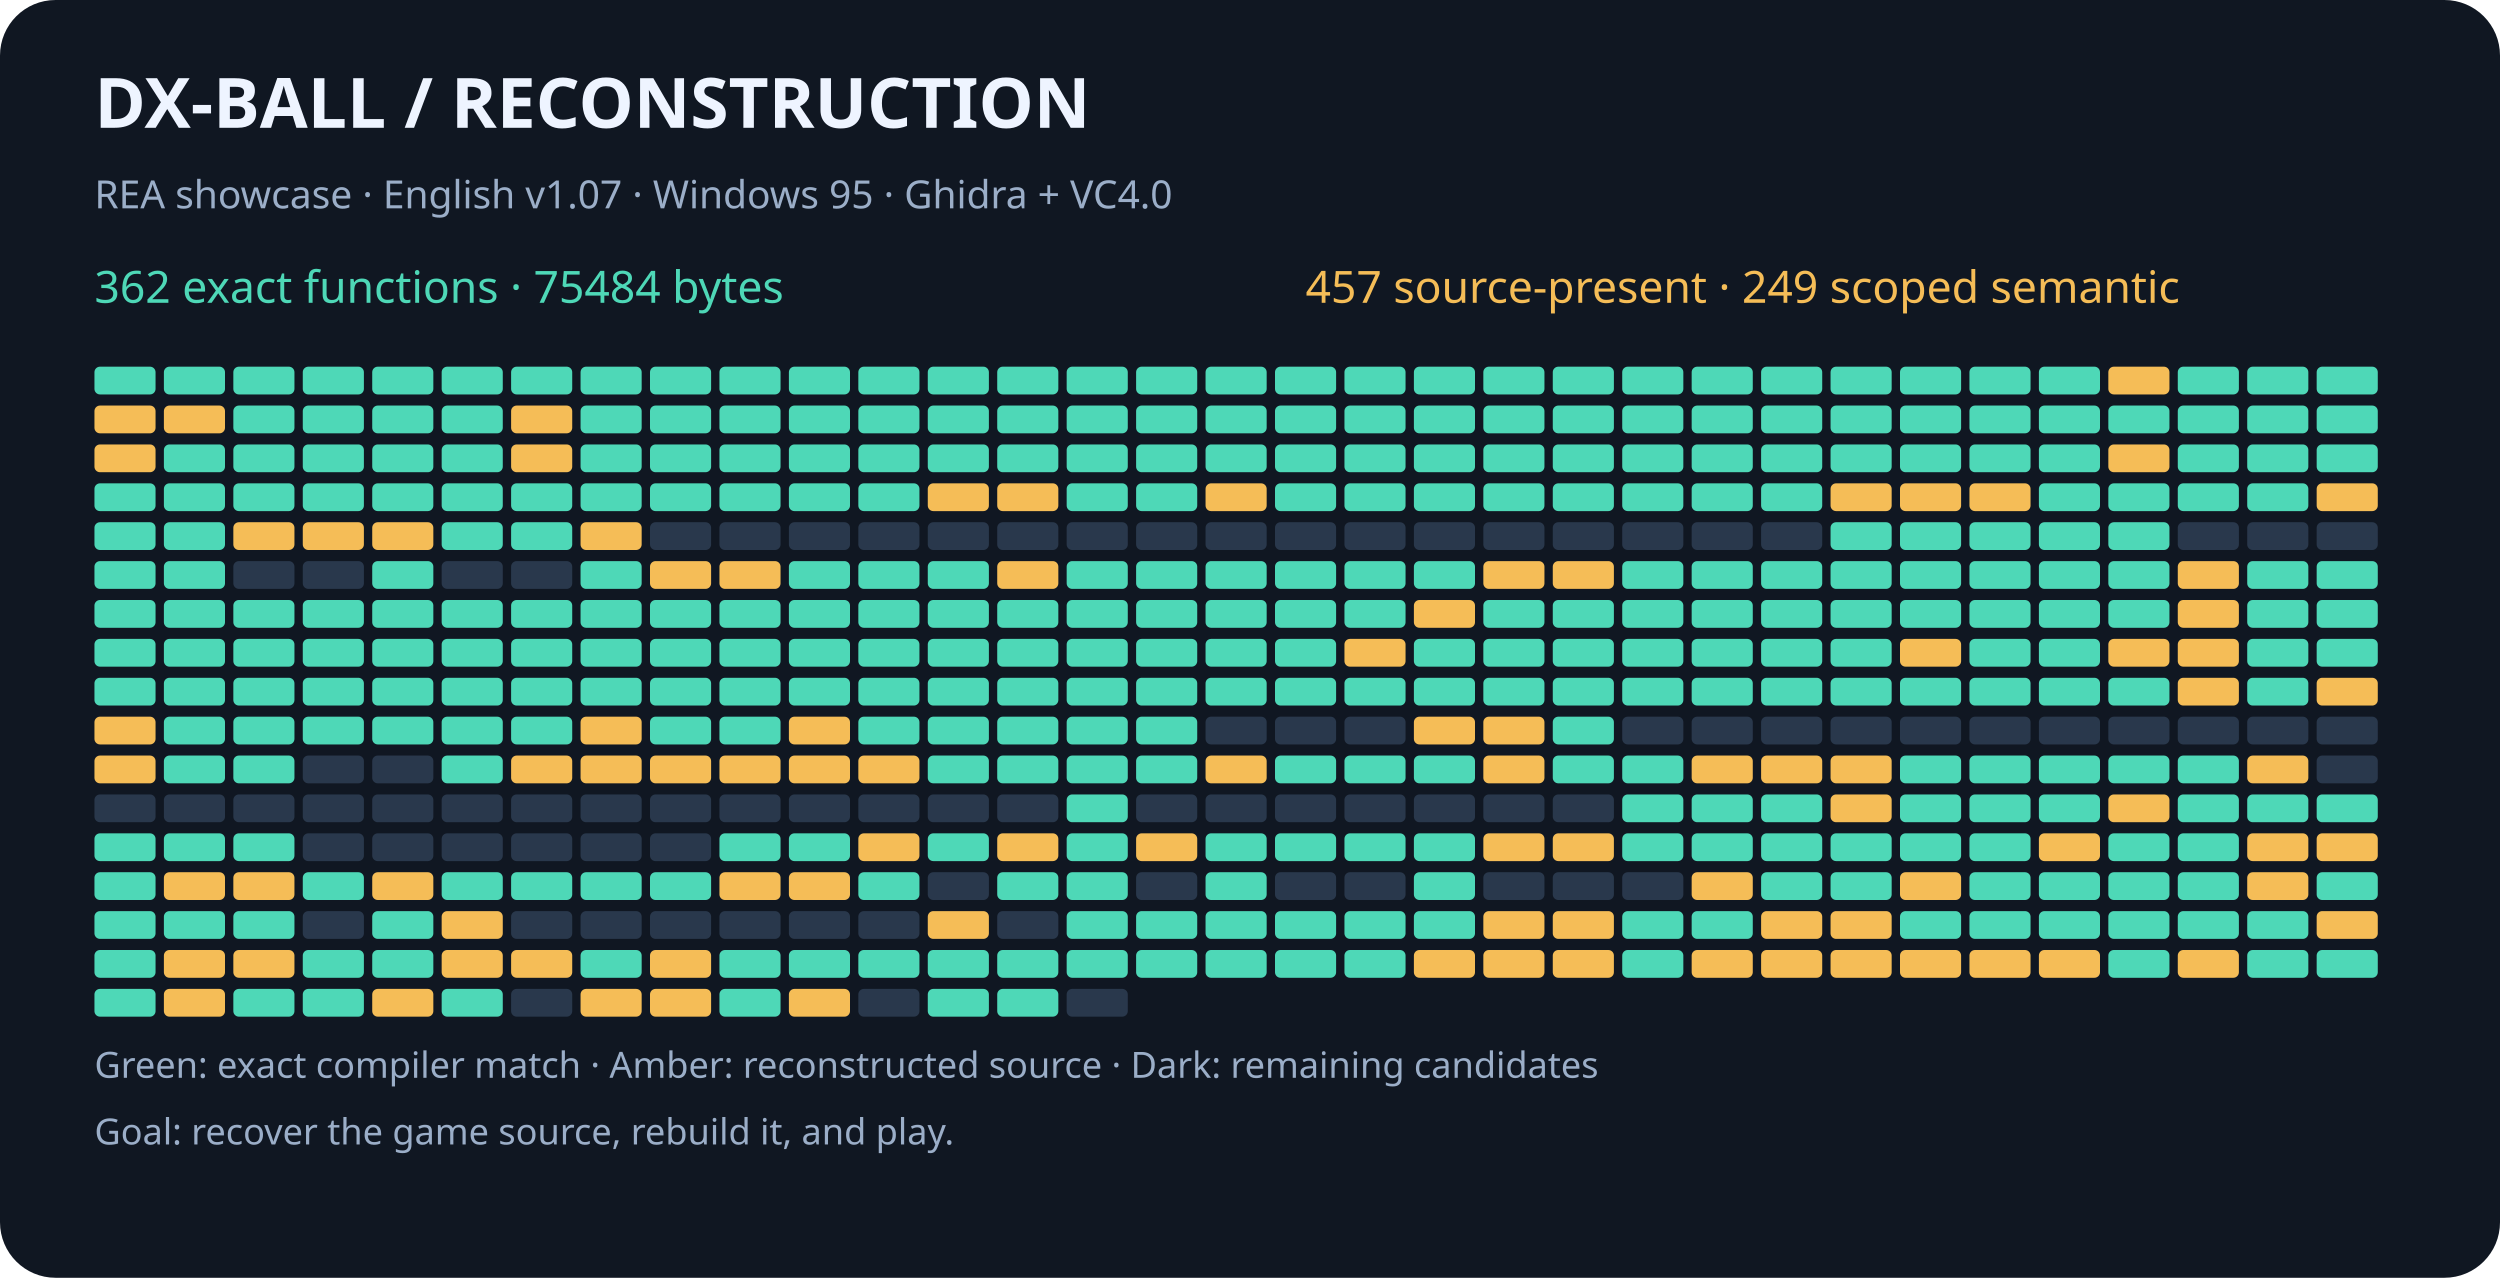
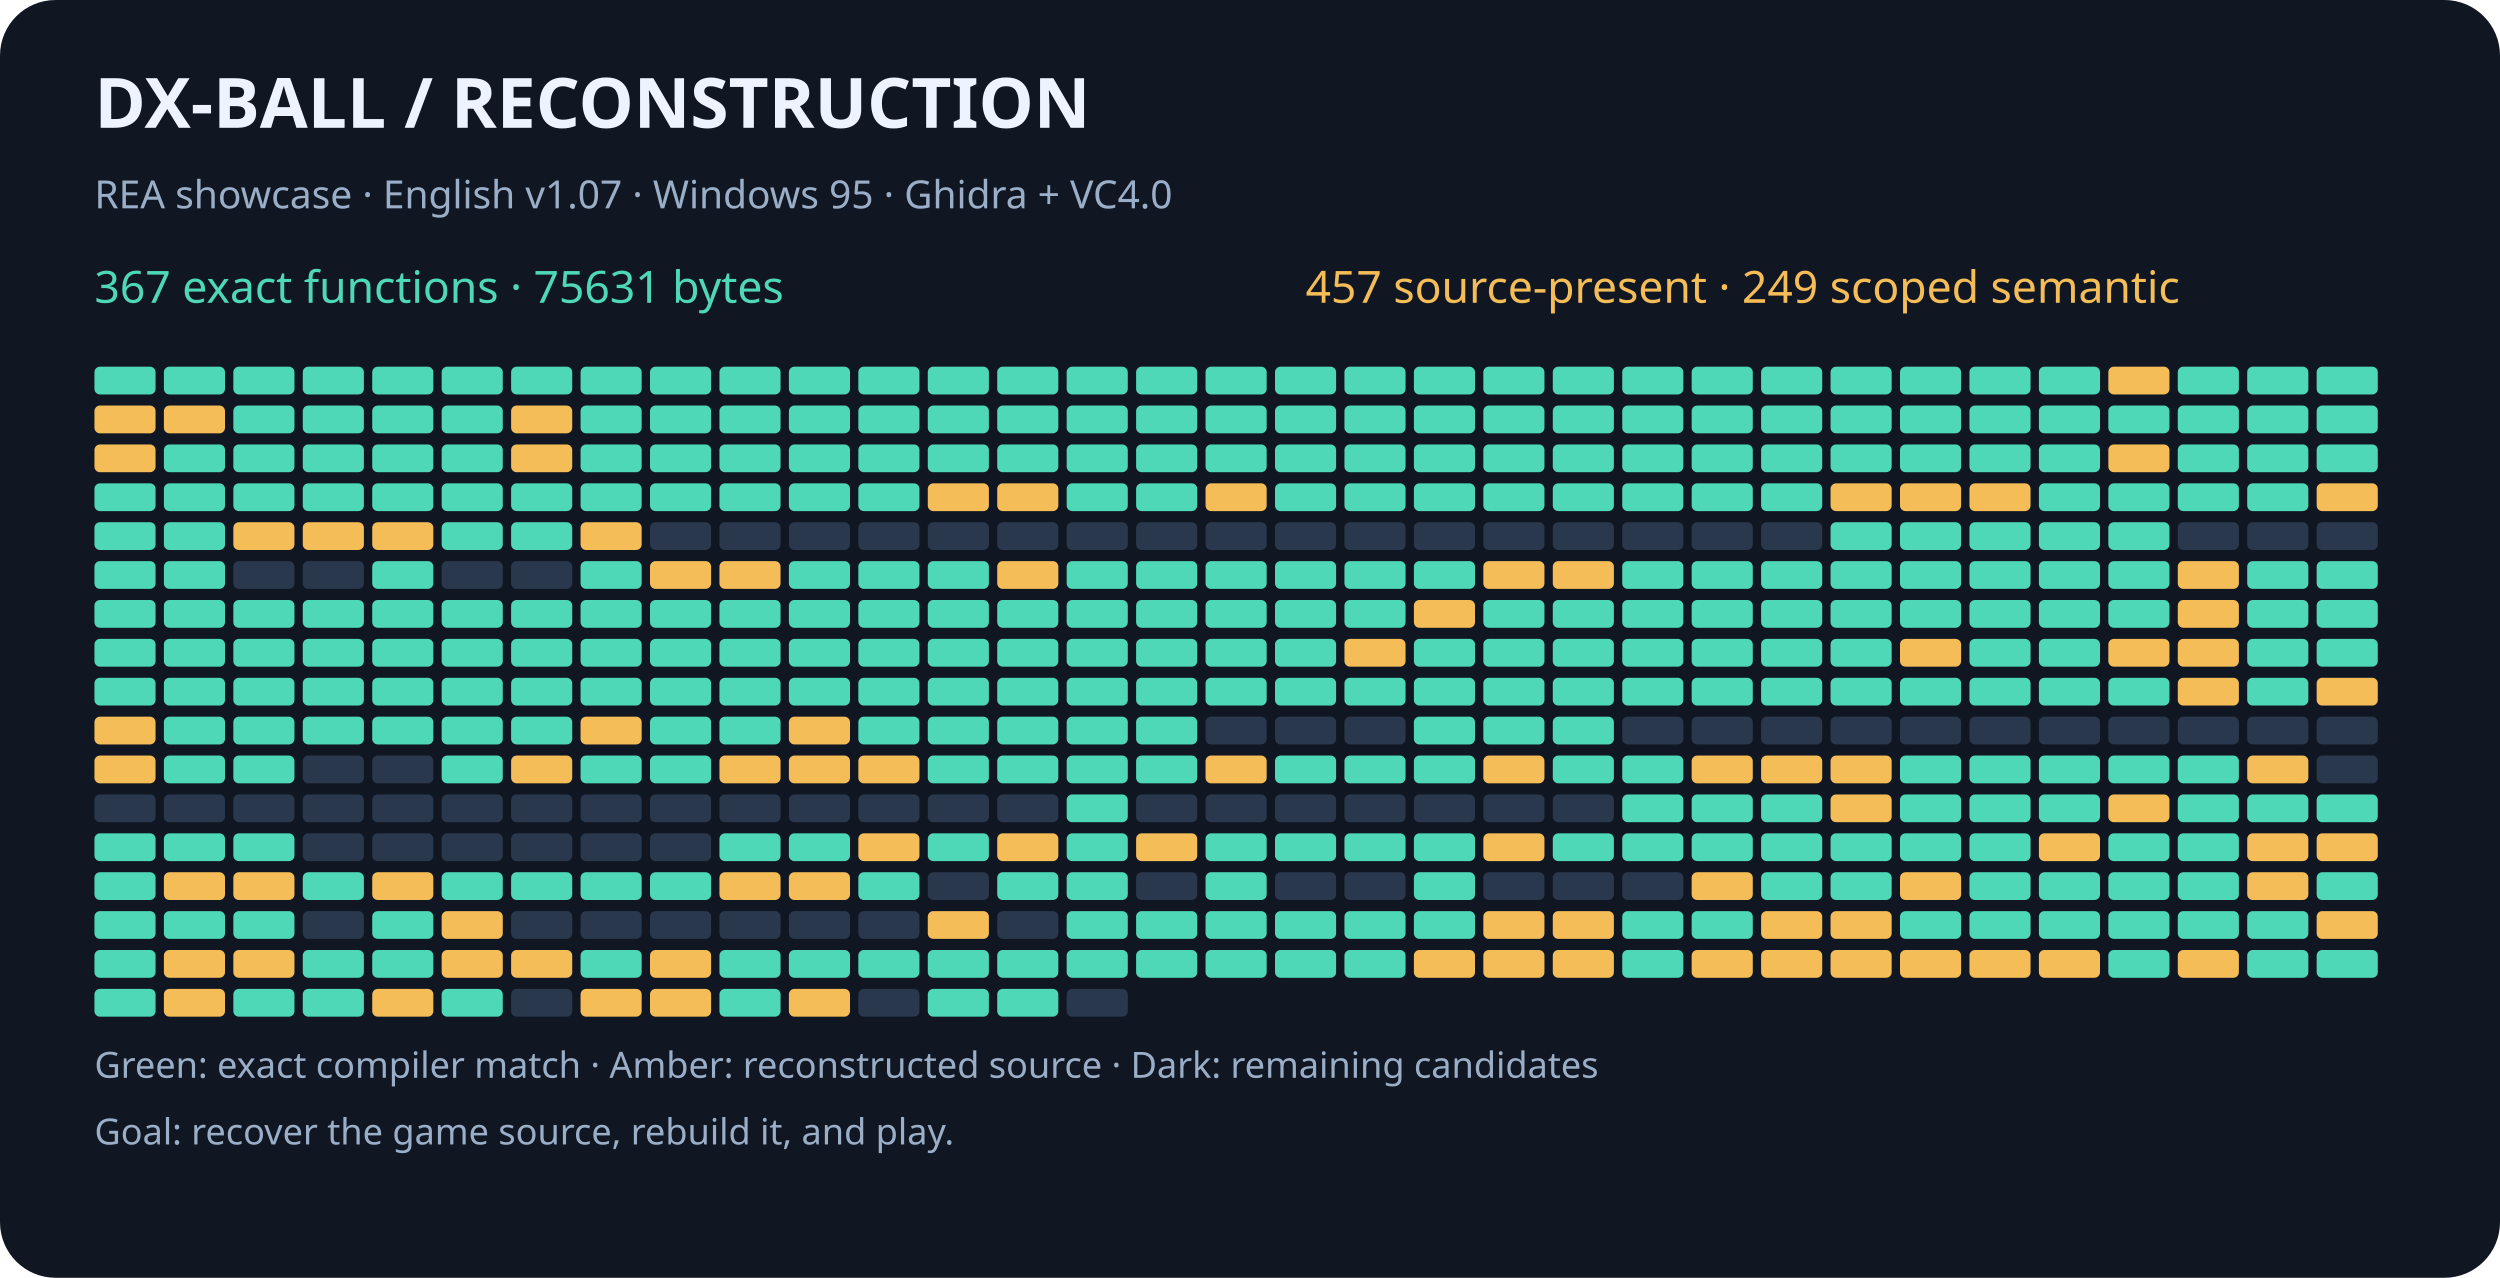
<svg xmlns="http://www.w3.org/2000/svg" width="900" height="460" viewBox="0 0 900 460" role="img" aria-labelledby="title desc">
  <rect width="900" height="460" rx="20" fill="#101722" />
  <g font-family="sans-serif">
    <text x="34" y="46" fill="#eef4ff" font-size="25" font-weight="bold">DX-BALL  /  RECONSTRUCTION</text>
    <text x="34" y="75" fill="#9baec8" font-size="14">REA showcase · English v1.07 · Windows 95 · Ghidra + VC4.0</text>
-     <text x="34" y="109" fill="#4ed8b7" font-size="16">362 exact functions · 75484 bytes</text>
+     <text x="34" y="109" fill="#4ed8b7" font-size="16">367 exact functions · 75631 bytes</text>
    <text x="470" y="109" fill="#f5bd57" font-size="16">457 source-present · 249 scoped semantic</text>
    <rect x="34" y="132" width="22" height="10" rx="2" fill="#4ed8b7" />
    <rect x="59" y="132" width="22" height="10" rx="2" fill="#4ed8b7" />
    <rect x="84" y="132" width="22" height="10" rx="2" fill="#4ed8b7" />
    <rect x="109" y="132" width="22" height="10" rx="2" fill="#4ed8b7" />
    <rect x="134" y="132" width="22" height="10" rx="2" fill="#4ed8b7" />
    <rect x="159" y="132" width="22" height="10" rx="2" fill="#4ed8b7" />
    <rect x="184" y="132" width="22" height="10" rx="2" fill="#4ed8b7" />
    <rect x="209" y="132" width="22" height="10" rx="2" fill="#4ed8b7" />
    <rect x="234" y="132" width="22" height="10" rx="2" fill="#4ed8b7" />
    <rect x="259" y="132" width="22" height="10" rx="2" fill="#4ed8b7" />
    <rect x="284" y="132" width="22" height="10" rx="2" fill="#4ed8b7" />
    <rect x="309" y="132" width="22" height="10" rx="2" fill="#4ed8b7" />
    <rect x="334" y="132" width="22" height="10" rx="2" fill="#4ed8b7" />
    <rect x="359" y="132" width="22" height="10" rx="2" fill="#4ed8b7" />
    <rect x="384" y="132" width="22" height="10" rx="2" fill="#4ed8b7" />
    <rect x="409" y="132" width="22" height="10" rx="2" fill="#4ed8b7" />
    <rect x="434" y="132" width="22" height="10" rx="2" fill="#4ed8b7" />
    <rect x="459" y="132" width="22" height="10" rx="2" fill="#4ed8b7" />
    <rect x="484" y="132" width="22" height="10" rx="2" fill="#4ed8b7" />
    <rect x="509" y="132" width="22" height="10" rx="2" fill="#4ed8b7" />
    <rect x="534" y="132" width="22" height="10" rx="2" fill="#4ed8b7" />
    <rect x="559" y="132" width="22" height="10" rx="2" fill="#4ed8b7" />
    <rect x="584" y="132" width="22" height="10" rx="2" fill="#4ed8b7" />
    <rect x="609" y="132" width="22" height="10" rx="2" fill="#4ed8b7" />
    <rect x="634" y="132" width="22" height="10" rx="2" fill="#4ed8b7" />
    <rect x="659" y="132" width="22" height="10" rx="2" fill="#4ed8b7" />
    <rect x="684" y="132" width="22" height="10" rx="2" fill="#4ed8b7" />
    <rect x="709" y="132" width="22" height="10" rx="2" fill="#4ed8b7" />
    <rect x="734" y="132" width="22" height="10" rx="2" fill="#4ed8b7" />
    <rect x="759" y="132" width="22" height="10" rx="2" fill="#f5bd57" />
    <rect x="784" y="132" width="22" height="10" rx="2" fill="#4ed8b7" />
    <rect x="809" y="132" width="22" height="10" rx="2" fill="#4ed8b7" />
    <rect x="834" y="132" width="22" height="10" rx="2" fill="#4ed8b7" />
    <rect x="34" y="146" width="22" height="10" rx="2" fill="#f5bd57" />
    <rect x="59" y="146" width="22" height="10" rx="2" fill="#f5bd57" />
    <rect x="84" y="146" width="22" height="10" rx="2" fill="#4ed8b7" />
    <rect x="109" y="146" width="22" height="10" rx="2" fill="#4ed8b7" />
    <rect x="134" y="146" width="22" height="10" rx="2" fill="#4ed8b7" />
    <rect x="159" y="146" width="22" height="10" rx="2" fill="#4ed8b7" />
    <rect x="184" y="146" width="22" height="10" rx="2" fill="#f5bd57" />
    <rect x="209" y="146" width="22" height="10" rx="2" fill="#4ed8b7" />
    <rect x="234" y="146" width="22" height="10" rx="2" fill="#4ed8b7" />
    <rect x="259" y="146" width="22" height="10" rx="2" fill="#4ed8b7" />
    <rect x="284" y="146" width="22" height="10" rx="2" fill="#4ed8b7" />
    <rect x="309" y="146" width="22" height="10" rx="2" fill="#4ed8b7" />
    <rect x="334" y="146" width="22" height="10" rx="2" fill="#4ed8b7" />
    <rect x="359" y="146" width="22" height="10" rx="2" fill="#4ed8b7" />
    <rect x="384" y="146" width="22" height="10" rx="2" fill="#4ed8b7" />
    <rect x="409" y="146" width="22" height="10" rx="2" fill="#4ed8b7" />
    <rect x="434" y="146" width="22" height="10" rx="2" fill="#4ed8b7" />
    <rect x="459" y="146" width="22" height="10" rx="2" fill="#4ed8b7" />
    <rect x="484" y="146" width="22" height="10" rx="2" fill="#4ed8b7" />
    <rect x="509" y="146" width="22" height="10" rx="2" fill="#4ed8b7" />
    <rect x="534" y="146" width="22" height="10" rx="2" fill="#4ed8b7" />
    <rect x="559" y="146" width="22" height="10" rx="2" fill="#4ed8b7" />
    <rect x="584" y="146" width="22" height="10" rx="2" fill="#4ed8b7" />
    <rect x="609" y="146" width="22" height="10" rx="2" fill="#4ed8b7" />
    <rect x="634" y="146" width="22" height="10" rx="2" fill="#4ed8b7" />
    <rect x="659" y="146" width="22" height="10" rx="2" fill="#4ed8b7" />
    <rect x="684" y="146" width="22" height="10" rx="2" fill="#4ed8b7" />
    <rect x="709" y="146" width="22" height="10" rx="2" fill="#4ed8b7" />
    <rect x="734" y="146" width="22" height="10" rx="2" fill="#4ed8b7" />
    <rect x="759" y="146" width="22" height="10" rx="2" fill="#4ed8b7" />
    <rect x="784" y="146" width="22" height="10" rx="2" fill="#4ed8b7" />
    <rect x="809" y="146" width="22" height="10" rx="2" fill="#4ed8b7" />
    <rect x="834" y="146" width="22" height="10" rx="2" fill="#4ed8b7" />
    <rect x="34" y="160" width="22" height="10" rx="2" fill="#f5bd57" />
    <rect x="59" y="160" width="22" height="10" rx="2" fill="#4ed8b7" />
    <rect x="84" y="160" width="22" height="10" rx="2" fill="#4ed8b7" />
    <rect x="109" y="160" width="22" height="10" rx="2" fill="#4ed8b7" />
    <rect x="134" y="160" width="22" height="10" rx="2" fill="#4ed8b7" />
    <rect x="159" y="160" width="22" height="10" rx="2" fill="#4ed8b7" />
    <rect x="184" y="160" width="22" height="10" rx="2" fill="#f5bd57" />
    <rect x="209" y="160" width="22" height="10" rx="2" fill="#4ed8b7" />
    <rect x="234" y="160" width="22" height="10" rx="2" fill="#4ed8b7" />
    <rect x="259" y="160" width="22" height="10" rx="2" fill="#4ed8b7" />
    <rect x="284" y="160" width="22" height="10" rx="2" fill="#4ed8b7" />
    <rect x="309" y="160" width="22" height="10" rx="2" fill="#4ed8b7" />
    <rect x="334" y="160" width="22" height="10" rx="2" fill="#4ed8b7" />
    <rect x="359" y="160" width="22" height="10" rx="2" fill="#4ed8b7" />
    <rect x="384" y="160" width="22" height="10" rx="2" fill="#4ed8b7" />
    <rect x="409" y="160" width="22" height="10" rx="2" fill="#4ed8b7" />
    <rect x="434" y="160" width="22" height="10" rx="2" fill="#4ed8b7" />
    <rect x="459" y="160" width="22" height="10" rx="2" fill="#4ed8b7" />
    <rect x="484" y="160" width="22" height="10" rx="2" fill="#4ed8b7" />
    <rect x="509" y="160" width="22" height="10" rx="2" fill="#4ed8b7" />
    <rect x="534" y="160" width="22" height="10" rx="2" fill="#4ed8b7" />
    <rect x="559" y="160" width="22" height="10" rx="2" fill="#4ed8b7" />
    <rect x="584" y="160" width="22" height="10" rx="2" fill="#4ed8b7" />
    <rect x="609" y="160" width="22" height="10" rx="2" fill="#4ed8b7" />
    <rect x="634" y="160" width="22" height="10" rx="2" fill="#4ed8b7" />
    <rect x="659" y="160" width="22" height="10" rx="2" fill="#4ed8b7" />
    <rect x="684" y="160" width="22" height="10" rx="2" fill="#4ed8b7" />
    <rect x="709" y="160" width="22" height="10" rx="2" fill="#4ed8b7" />
    <rect x="734" y="160" width="22" height="10" rx="2" fill="#4ed8b7" />
    <rect x="759" y="160" width="22" height="10" rx="2" fill="#f5bd57" />
    <rect x="784" y="160" width="22" height="10" rx="2" fill="#4ed8b7" />
    <rect x="809" y="160" width="22" height="10" rx="2" fill="#4ed8b7" />
    <rect x="834" y="160" width="22" height="10" rx="2" fill="#4ed8b7" />
    <rect x="34" y="174" width="22" height="10" rx="2" fill="#4ed8b7" />
    <rect x="59" y="174" width="22" height="10" rx="2" fill="#4ed8b7" />
    <rect x="84" y="174" width="22" height="10" rx="2" fill="#4ed8b7" />
    <rect x="109" y="174" width="22" height="10" rx="2" fill="#4ed8b7" />
    <rect x="134" y="174" width="22" height="10" rx="2" fill="#4ed8b7" />
    <rect x="159" y="174" width="22" height="10" rx="2" fill="#4ed8b7" />
    <rect x="184" y="174" width="22" height="10" rx="2" fill="#4ed8b7" />
    <rect x="209" y="174" width="22" height="10" rx="2" fill="#4ed8b7" />
    <rect x="234" y="174" width="22" height="10" rx="2" fill="#4ed8b7" />
    <rect x="259" y="174" width="22" height="10" rx="2" fill="#4ed8b7" />
    <rect x="284" y="174" width="22" height="10" rx="2" fill="#4ed8b7" />
    <rect x="309" y="174" width="22" height="10" rx="2" fill="#4ed8b7" />
    <rect x="334" y="174" width="22" height="10" rx="2" fill="#f5bd57" />
    <rect x="359" y="174" width="22" height="10" rx="2" fill="#f5bd57" />
    <rect x="384" y="174" width="22" height="10" rx="2" fill="#4ed8b7" />
    <rect x="409" y="174" width="22" height="10" rx="2" fill="#4ed8b7" />
    <rect x="434" y="174" width="22" height="10" rx="2" fill="#f5bd57" />
    <rect x="459" y="174" width="22" height="10" rx="2" fill="#4ed8b7" />
    <rect x="484" y="174" width="22" height="10" rx="2" fill="#4ed8b7" />
    <rect x="509" y="174" width="22" height="10" rx="2" fill="#4ed8b7" />
    <rect x="534" y="174" width="22" height="10" rx="2" fill="#4ed8b7" />
    <rect x="559" y="174" width="22" height="10" rx="2" fill="#4ed8b7" />
    <rect x="584" y="174" width="22" height="10" rx="2" fill="#4ed8b7" />
    <rect x="609" y="174" width="22" height="10" rx="2" fill="#4ed8b7" />
    <rect x="634" y="174" width="22" height="10" rx="2" fill="#4ed8b7" />
    <rect x="659" y="174" width="22" height="10" rx="2" fill="#f5bd57" />
    <rect x="684" y="174" width="22" height="10" rx="2" fill="#f5bd57" />
    <rect x="709" y="174" width="22" height="10" rx="2" fill="#f5bd57" />
    <rect x="734" y="174" width="22" height="10" rx="2" fill="#4ed8b7" />
    <rect x="759" y="174" width="22" height="10" rx="2" fill="#4ed8b7" />
    <rect x="784" y="174" width="22" height="10" rx="2" fill="#4ed8b7" />
    <rect x="809" y="174" width="22" height="10" rx="2" fill="#4ed8b7" />
    <rect x="834" y="174" width="22" height="10" rx="2" fill="#f5bd57" />
    <rect x="34" y="188" width="22" height="10" rx="2" fill="#4ed8b7" />
    <rect x="59" y="188" width="22" height="10" rx="2" fill="#4ed8b7" />
    <rect x="84" y="188" width="22" height="10" rx="2" fill="#f5bd57" />
    <rect x="109" y="188" width="22" height="10" rx="2" fill="#f5bd57" />
    <rect x="134" y="188" width="22" height="10" rx="2" fill="#f5bd57" />
    <rect x="159" y="188" width="22" height="10" rx="2" fill="#4ed8b7" />
    <rect x="184" y="188" width="22" height="10" rx="2" fill="#4ed8b7" />
    <rect x="209" y="188" width="22" height="10" rx="2" fill="#f5bd57" />
    <rect x="234" y="188" width="22" height="10" rx="2" fill="#29384c" />
    <rect x="259" y="188" width="22" height="10" rx="2" fill="#29384c" />
    <rect x="284" y="188" width="22" height="10" rx="2" fill="#29384c" />
    <rect x="309" y="188" width="22" height="10" rx="2" fill="#29384c" />
    <rect x="334" y="188" width="22" height="10" rx="2" fill="#29384c" />
    <rect x="359" y="188" width="22" height="10" rx="2" fill="#29384c" />
    <rect x="384" y="188" width="22" height="10" rx="2" fill="#29384c" />
    <rect x="409" y="188" width="22" height="10" rx="2" fill="#29384c" />
    <rect x="434" y="188" width="22" height="10" rx="2" fill="#29384c" />
    <rect x="459" y="188" width="22" height="10" rx="2" fill="#29384c" />
    <rect x="484" y="188" width="22" height="10" rx="2" fill="#29384c" />
    <rect x="509" y="188" width="22" height="10" rx="2" fill="#29384c" />
    <rect x="534" y="188" width="22" height="10" rx="2" fill="#29384c" />
    <rect x="559" y="188" width="22" height="10" rx="2" fill="#29384c" />
    <rect x="584" y="188" width="22" height="10" rx="2" fill="#29384c" />
    <rect x="609" y="188" width="22" height="10" rx="2" fill="#29384c" />
    <rect x="634" y="188" width="22" height="10" rx="2" fill="#29384c" />
    <rect x="659" y="188" width="22" height="10" rx="2" fill="#4ed8b7" />
    <rect x="684" y="188" width="22" height="10" rx="2" fill="#4ed8b7" />
    <rect x="709" y="188" width="22" height="10" rx="2" fill="#4ed8b7" />
    <rect x="734" y="188" width="22" height="10" rx="2" fill="#4ed8b7" />
    <rect x="759" y="188" width="22" height="10" rx="2" fill="#4ed8b7" />
    <rect x="784" y="188" width="22" height="10" rx="2" fill="#29384c" />
    <rect x="809" y="188" width="22" height="10" rx="2" fill="#29384c" />
    <rect x="834" y="188" width="22" height="10" rx="2" fill="#29384c" />
    <rect x="34" y="202" width="22" height="10" rx="2" fill="#4ed8b7" />
    <rect x="59" y="202" width="22" height="10" rx="2" fill="#4ed8b7" />
    <rect x="84" y="202" width="22" height="10" rx="2" fill="#29384c" />
    <rect x="109" y="202" width="22" height="10" rx="2" fill="#29384c" />
    <rect x="134" y="202" width="22" height="10" rx="2" fill="#4ed8b7" />
    <rect x="159" y="202" width="22" height="10" rx="2" fill="#29384c" />
    <rect x="184" y="202" width="22" height="10" rx="2" fill="#29384c" />
    <rect x="209" y="202" width="22" height="10" rx="2" fill="#4ed8b7" />
    <rect x="234" y="202" width="22" height="10" rx="2" fill="#f5bd57" />
    <rect x="259" y="202" width="22" height="10" rx="2" fill="#f5bd57" />
    <rect x="284" y="202" width="22" height="10" rx="2" fill="#4ed8b7" />
    <rect x="309" y="202" width="22" height="10" rx="2" fill="#4ed8b7" />
    <rect x="334" y="202" width="22" height="10" rx="2" fill="#4ed8b7" />
    <rect x="359" y="202" width="22" height="10" rx="2" fill="#f5bd57" />
    <rect x="384" y="202" width="22" height="10" rx="2" fill="#4ed8b7" />
    <rect x="409" y="202" width="22" height="10" rx="2" fill="#4ed8b7" />
    <rect x="434" y="202" width="22" height="10" rx="2" fill="#4ed8b7" />
    <rect x="459" y="202" width="22" height="10" rx="2" fill="#4ed8b7" />
    <rect x="484" y="202" width="22" height="10" rx="2" fill="#4ed8b7" />
    <rect x="509" y="202" width="22" height="10" rx="2" fill="#4ed8b7" />
    <rect x="534" y="202" width="22" height="10" rx="2" fill="#f5bd57" />
    <rect x="559" y="202" width="22" height="10" rx="2" fill="#f5bd57" />
    <rect x="584" y="202" width="22" height="10" rx="2" fill="#4ed8b7" />
    <rect x="609" y="202" width="22" height="10" rx="2" fill="#4ed8b7" />
    <rect x="634" y="202" width="22" height="10" rx="2" fill="#4ed8b7" />
    <rect x="659" y="202" width="22" height="10" rx="2" fill="#4ed8b7" />
    <rect x="684" y="202" width="22" height="10" rx="2" fill="#4ed8b7" />
    <rect x="709" y="202" width="22" height="10" rx="2" fill="#4ed8b7" />
    <rect x="734" y="202" width="22" height="10" rx="2" fill="#4ed8b7" />
    <rect x="759" y="202" width="22" height="10" rx="2" fill="#4ed8b7" />
    <rect x="784" y="202" width="22" height="10" rx="2" fill="#f5bd57" />
    <rect x="809" y="202" width="22" height="10" rx="2" fill="#4ed8b7" />
    <rect x="834" y="202" width="22" height="10" rx="2" fill="#4ed8b7" />
    <rect x="34" y="216" width="22" height="10" rx="2" fill="#4ed8b7" />
    <rect x="59" y="216" width="22" height="10" rx="2" fill="#4ed8b7" />
    <rect x="84" y="216" width="22" height="10" rx="2" fill="#4ed8b7" />
    <rect x="109" y="216" width="22" height="10" rx="2" fill="#4ed8b7" />
    <rect x="134" y="216" width="22" height="10" rx="2" fill="#4ed8b7" />
    <rect x="159" y="216" width="22" height="10" rx="2" fill="#4ed8b7" />
    <rect x="184" y="216" width="22" height="10" rx="2" fill="#4ed8b7" />
    <rect x="209" y="216" width="22" height="10" rx="2" fill="#4ed8b7" />
    <rect x="234" y="216" width="22" height="10" rx="2" fill="#4ed8b7" />
    <rect x="259" y="216" width="22" height="10" rx="2" fill="#4ed8b7" />
    <rect x="284" y="216" width="22" height="10" rx="2" fill="#4ed8b7" />
    <rect x="309" y="216" width="22" height="10" rx="2" fill="#4ed8b7" />
    <rect x="334" y="216" width="22" height="10" rx="2" fill="#4ed8b7" />
    <rect x="359" y="216" width="22" height="10" rx="2" fill="#4ed8b7" />
    <rect x="384" y="216" width="22" height="10" rx="2" fill="#4ed8b7" />
    <rect x="409" y="216" width="22" height="10" rx="2" fill="#4ed8b7" />
    <rect x="434" y="216" width="22" height="10" rx="2" fill="#4ed8b7" />
    <rect x="459" y="216" width="22" height="10" rx="2" fill="#4ed8b7" />
    <rect x="484" y="216" width="22" height="10" rx="2" fill="#4ed8b7" />
    <rect x="509" y="216" width="22" height="10" rx="2" fill="#f5bd57" />
    <rect x="534" y="216" width="22" height="10" rx="2" fill="#4ed8b7" />
    <rect x="559" y="216" width="22" height="10" rx="2" fill="#4ed8b7" />
    <rect x="584" y="216" width="22" height="10" rx="2" fill="#4ed8b7" />
    <rect x="609" y="216" width="22" height="10" rx="2" fill="#4ed8b7" />
    <rect x="634" y="216" width="22" height="10" rx="2" fill="#4ed8b7" />
    <rect x="659" y="216" width="22" height="10" rx="2" fill="#4ed8b7" />
    <rect x="684" y="216" width="22" height="10" rx="2" fill="#4ed8b7" />
    <rect x="709" y="216" width="22" height="10" rx="2" fill="#4ed8b7" />
    <rect x="734" y="216" width="22" height="10" rx="2" fill="#4ed8b7" />
    <rect x="759" y="216" width="22" height="10" rx="2" fill="#4ed8b7" />
    <rect x="784" y="216" width="22" height="10" rx="2" fill="#f5bd57" />
    <rect x="809" y="216" width="22" height="10" rx="2" fill="#4ed8b7" />
    <rect x="834" y="216" width="22" height="10" rx="2" fill="#4ed8b7" />
    <rect x="34" y="230" width="22" height="10" rx="2" fill="#4ed8b7" />
    <rect x="59" y="230" width="22" height="10" rx="2" fill="#4ed8b7" />
    <rect x="84" y="230" width="22" height="10" rx="2" fill="#4ed8b7" />
    <rect x="109" y="230" width="22" height="10" rx="2" fill="#4ed8b7" />
    <rect x="134" y="230" width="22" height="10" rx="2" fill="#4ed8b7" />
    <rect x="159" y="230" width="22" height="10" rx="2" fill="#4ed8b7" />
    <rect x="184" y="230" width="22" height="10" rx="2" fill="#4ed8b7" />
    <rect x="209" y="230" width="22" height="10" rx="2" fill="#4ed8b7" />
    <rect x="234" y="230" width="22" height="10" rx="2" fill="#4ed8b7" />
    <rect x="259" y="230" width="22" height="10" rx="2" fill="#4ed8b7" />
    <rect x="284" y="230" width="22" height="10" rx="2" fill="#4ed8b7" />
    <rect x="309" y="230" width="22" height="10" rx="2" fill="#4ed8b7" />
    <rect x="334" y="230" width="22" height="10" rx="2" fill="#4ed8b7" />
    <rect x="359" y="230" width="22" height="10" rx="2" fill="#4ed8b7" />
    <rect x="384" y="230" width="22" height="10" rx="2" fill="#4ed8b7" />
    <rect x="409" y="230" width="22" height="10" rx="2" fill="#4ed8b7" />
    <rect x="434" y="230" width="22" height="10" rx="2" fill="#4ed8b7" />
    <rect x="459" y="230" width="22" height="10" rx="2" fill="#4ed8b7" />
    <rect x="484" y="230" width="22" height="10" rx="2" fill="#f5bd57" />
    <rect x="509" y="230" width="22" height="10" rx="2" fill="#4ed8b7" />
    <rect x="534" y="230" width="22" height="10" rx="2" fill="#4ed8b7" />
    <rect x="559" y="230" width="22" height="10" rx="2" fill="#4ed8b7" />
    <rect x="584" y="230" width="22" height="10" rx="2" fill="#4ed8b7" />
    <rect x="609" y="230" width="22" height="10" rx="2" fill="#4ed8b7" />
    <rect x="634" y="230" width="22" height="10" rx="2" fill="#4ed8b7" />
    <rect x="659" y="230" width="22" height="10" rx="2" fill="#4ed8b7" />
    <rect x="684" y="230" width="22" height="10" rx="2" fill="#f5bd57" />
    <rect x="709" y="230" width="22" height="10" rx="2" fill="#4ed8b7" />
    <rect x="734" y="230" width="22" height="10" rx="2" fill="#4ed8b7" />
    <rect x="759" y="230" width="22" height="10" rx="2" fill="#f5bd57" />
    <rect x="784" y="230" width="22" height="10" rx="2" fill="#f5bd57" />
    <rect x="809" y="230" width="22" height="10" rx="2" fill="#4ed8b7" />
    <rect x="834" y="230" width="22" height="10" rx="2" fill="#4ed8b7" />
    <rect x="34" y="244" width="22" height="10" rx="2" fill="#4ed8b7" />
    <rect x="59" y="244" width="22" height="10" rx="2" fill="#4ed8b7" />
    <rect x="84" y="244" width="22" height="10" rx="2" fill="#4ed8b7" />
    <rect x="109" y="244" width="22" height="10" rx="2" fill="#4ed8b7" />
    <rect x="134" y="244" width="22" height="10" rx="2" fill="#4ed8b7" />
    <rect x="159" y="244" width="22" height="10" rx="2" fill="#4ed8b7" />
    <rect x="184" y="244" width="22" height="10" rx="2" fill="#4ed8b7" />
    <rect x="209" y="244" width="22" height="10" rx="2" fill="#4ed8b7" />
    <rect x="234" y="244" width="22" height="10" rx="2" fill="#4ed8b7" />
    <rect x="259" y="244" width="22" height="10" rx="2" fill="#4ed8b7" />
    <rect x="284" y="244" width="22" height="10" rx="2" fill="#4ed8b7" />
    <rect x="309" y="244" width="22" height="10" rx="2" fill="#4ed8b7" />
    <rect x="334" y="244" width="22" height="10" rx="2" fill="#4ed8b7" />
    <rect x="359" y="244" width="22" height="10" rx="2" fill="#4ed8b7" />
    <rect x="384" y="244" width="22" height="10" rx="2" fill="#4ed8b7" />
    <rect x="409" y="244" width="22" height="10" rx="2" fill="#4ed8b7" />
    <rect x="434" y="244" width="22" height="10" rx="2" fill="#4ed8b7" />
    <rect x="459" y="244" width="22" height="10" rx="2" fill="#4ed8b7" />
    <rect x="484" y="244" width="22" height="10" rx="2" fill="#4ed8b7" />
    <rect x="509" y="244" width="22" height="10" rx="2" fill="#4ed8b7" />
    <rect x="534" y="244" width="22" height="10" rx="2" fill="#4ed8b7" />
    <rect x="559" y="244" width="22" height="10" rx="2" fill="#4ed8b7" />
    <rect x="584" y="244" width="22" height="10" rx="2" fill="#4ed8b7" />
    <rect x="609" y="244" width="22" height="10" rx="2" fill="#4ed8b7" />
    <rect x="634" y="244" width="22" height="10" rx="2" fill="#4ed8b7" />
    <rect x="659" y="244" width="22" height="10" rx="2" fill="#4ed8b7" />
    <rect x="684" y="244" width="22" height="10" rx="2" fill="#4ed8b7" />
    <rect x="709" y="244" width="22" height="10" rx="2" fill="#4ed8b7" />
    <rect x="734" y="244" width="22" height="10" rx="2" fill="#4ed8b7" />
    <rect x="759" y="244" width="22" height="10" rx="2" fill="#4ed8b7" />
    <rect x="784" y="244" width="22" height="10" rx="2" fill="#f5bd57" />
    <rect x="809" y="244" width="22" height="10" rx="2" fill="#4ed8b7" />
    <rect x="834" y="244" width="22" height="10" rx="2" fill="#f5bd57" />
    <rect x="34" y="258" width="22" height="10" rx="2" fill="#f5bd57" />
    <rect x="59" y="258" width="22" height="10" rx="2" fill="#4ed8b7" />
    <rect x="84" y="258" width="22" height="10" rx="2" fill="#4ed8b7" />
    <rect x="109" y="258" width="22" height="10" rx="2" fill="#4ed8b7" />
    <rect x="134" y="258" width="22" height="10" rx="2" fill="#4ed8b7" />
    <rect x="159" y="258" width="22" height="10" rx="2" fill="#4ed8b7" />
    <rect x="184" y="258" width="22" height="10" rx="2" fill="#4ed8b7" />
    <rect x="209" y="258" width="22" height="10" rx="2" fill="#f5bd57" />
    <rect x="234" y="258" width="22" height="10" rx="2" fill="#4ed8b7" />
    <rect x="259" y="258" width="22" height="10" rx="2" fill="#4ed8b7" />
    <rect x="284" y="258" width="22" height="10" rx="2" fill="#f5bd57" />
    <rect x="309" y="258" width="22" height="10" rx="2" fill="#4ed8b7" />
    <rect x="334" y="258" width="22" height="10" rx="2" fill="#4ed8b7" />
    <rect x="359" y="258" width="22" height="10" rx="2" fill="#4ed8b7" />
    <rect x="384" y="258" width="22" height="10" rx="2" fill="#4ed8b7" />
    <rect x="409" y="258" width="22" height="10" rx="2" fill="#4ed8b7" />
    <rect x="434" y="258" width="22" height="10" rx="2" fill="#29384c" />
    <rect x="459" y="258" width="22" height="10" rx="2" fill="#29384c" />
    <rect x="484" y="258" width="22" height="10" rx="2" fill="#29384c" />
-     <rect x="509" y="258" width="22" height="10" rx="2" fill="#f5bd57" />
-     <rect x="534" y="258" width="22" height="10" rx="2" fill="#f5bd57" />
+     <rect x="509" y="258" width="22" height="10" rx="2" fill="#4ed8b7" />
+     <rect x="534" y="258" width="22" height="10" rx="2" fill="#4ed8b7" />
    <rect x="559" y="258" width="22" height="10" rx="2" fill="#4ed8b7" />
    <rect x="584" y="258" width="22" height="10" rx="2" fill="#29384c" />
    <rect x="609" y="258" width="22" height="10" rx="2" fill="#29384c" />
    <rect x="634" y="258" width="22" height="10" rx="2" fill="#29384c" />
    <rect x="659" y="258" width="22" height="10" rx="2" fill="#29384c" />
    <rect x="684" y="258" width="22" height="10" rx="2" fill="#29384c" />
    <rect x="709" y="258" width="22" height="10" rx="2" fill="#29384c" />
    <rect x="734" y="258" width="22" height="10" rx="2" fill="#29384c" />
    <rect x="759" y="258" width="22" height="10" rx="2" fill="#29384c" />
    <rect x="784" y="258" width="22" height="10" rx="2" fill="#29384c" />
    <rect x="809" y="258" width="22" height="10" rx="2" fill="#29384c" />
    <rect x="834" y="258" width="22" height="10" rx="2" fill="#29384c" />
    <rect x="34" y="272" width="22" height="10" rx="2" fill="#f5bd57" />
    <rect x="59" y="272" width="22" height="10" rx="2" fill="#4ed8b7" />
    <rect x="84" y="272" width="22" height="10" rx="2" fill="#4ed8b7" />
    <rect x="109" y="272" width="22" height="10" rx="2" fill="#29384c" />
    <rect x="134" y="272" width="22" height="10" rx="2" fill="#29384c" />
    <rect x="159" y="272" width="22" height="10" rx="2" fill="#4ed8b7" />
    <rect x="184" y="272" width="22" height="10" rx="2" fill="#f5bd57" />
-     <rect x="209" y="272" width="22" height="10" rx="2" fill="#f5bd57" />
-     <rect x="234" y="272" width="22" height="10" rx="2" fill="#f5bd57" />
+     <rect x="209" y="272" width="22" height="10" rx="2" fill="#4ed8b7" />
+     <rect x="234" y="272" width="22" height="10" rx="2" fill="#4ed8b7" />
    <rect x="259" y="272" width="22" height="10" rx="2" fill="#f5bd57" />
    <rect x="284" y="272" width="22" height="10" rx="2" fill="#f5bd57" />
    <rect x="309" y="272" width="22" height="10" rx="2" fill="#f5bd57" />
    <rect x="334" y="272" width="22" height="10" rx="2" fill="#4ed8b7" />
    <rect x="359" y="272" width="22" height="10" rx="2" fill="#4ed8b7" />
    <rect x="384" y="272" width="22" height="10" rx="2" fill="#4ed8b7" />
    <rect x="409" y="272" width="22" height="10" rx="2" fill="#4ed8b7" />
    <rect x="434" y="272" width="22" height="10" rx="2" fill="#f5bd57" />
    <rect x="459" y="272" width="22" height="10" rx="2" fill="#4ed8b7" />
    <rect x="484" y="272" width="22" height="10" rx="2" fill="#4ed8b7" />
    <rect x="509" y="272" width="22" height="10" rx="2" fill="#4ed8b7" />
    <rect x="534" y="272" width="22" height="10" rx="2" fill="#f5bd57" />
    <rect x="559" y="272" width="22" height="10" rx="2" fill="#4ed8b7" />
    <rect x="584" y="272" width="22" height="10" rx="2" fill="#4ed8b7" />
    <rect x="609" y="272" width="22" height="10" rx="2" fill="#f5bd57" />
    <rect x="634" y="272" width="22" height="10" rx="2" fill="#f5bd57" />
    <rect x="659" y="272" width="22" height="10" rx="2" fill="#f5bd57" />
    <rect x="684" y="272" width="22" height="10" rx="2" fill="#4ed8b7" />
    <rect x="709" y="272" width="22" height="10" rx="2" fill="#4ed8b7" />
    <rect x="734" y="272" width="22" height="10" rx="2" fill="#4ed8b7" />
    <rect x="759" y="272" width="22" height="10" rx="2" fill="#4ed8b7" />
    <rect x="784" y="272" width="22" height="10" rx="2" fill="#4ed8b7" />
    <rect x="809" y="272" width="22" height="10" rx="2" fill="#f5bd57" />
    <rect x="834" y="272" width="22" height="10" rx="2" fill="#29384c" />
    <rect x="34" y="286" width="22" height="10" rx="2" fill="#29384c" />
    <rect x="59" y="286" width="22" height="10" rx="2" fill="#29384c" />
    <rect x="84" y="286" width="22" height="10" rx="2" fill="#29384c" />
    <rect x="109" y="286" width="22" height="10" rx="2" fill="#29384c" />
    <rect x="134" y="286" width="22" height="10" rx="2" fill="#29384c" />
    <rect x="159" y="286" width="22" height="10" rx="2" fill="#29384c" />
    <rect x="184" y="286" width="22" height="10" rx="2" fill="#29384c" />
    <rect x="209" y="286" width="22" height="10" rx="2" fill="#29384c" />
    <rect x="234" y="286" width="22" height="10" rx="2" fill="#29384c" />
    <rect x="259" y="286" width="22" height="10" rx="2" fill="#29384c" />
    <rect x="284" y="286" width="22" height="10" rx="2" fill="#29384c" />
    <rect x="309" y="286" width="22" height="10" rx="2" fill="#29384c" />
    <rect x="334" y="286" width="22" height="10" rx="2" fill="#29384c" />
    <rect x="359" y="286" width="22" height="10" rx="2" fill="#29384c" />
    <rect x="384" y="286" width="22" height="10" rx="2" fill="#4ed8b7" />
    <rect x="409" y="286" width="22" height="10" rx="2" fill="#29384c" />
    <rect x="434" y="286" width="22" height="10" rx="2" fill="#29384c" />
    <rect x="459" y="286" width="22" height="10" rx="2" fill="#29384c" />
    <rect x="484" y="286" width="22" height="10" rx="2" fill="#29384c" />
    <rect x="509" y="286" width="22" height="10" rx="2" fill="#29384c" />
    <rect x="534" y="286" width="22" height="10" rx="2" fill="#29384c" />
    <rect x="559" y="286" width="22" height="10" rx="2" fill="#29384c" />
    <rect x="584" y="286" width="22" height="10" rx="2" fill="#4ed8b7" />
    <rect x="609" y="286" width="22" height="10" rx="2" fill="#4ed8b7" />
    <rect x="634" y="286" width="22" height="10" rx="2" fill="#4ed8b7" />
    <rect x="659" y="286" width="22" height="10" rx="2" fill="#f5bd57" />
    <rect x="684" y="286" width="22" height="10" rx="2" fill="#4ed8b7" />
    <rect x="709" y="286" width="22" height="10" rx="2" fill="#4ed8b7" />
    <rect x="734" y="286" width="22" height="10" rx="2" fill="#4ed8b7" />
    <rect x="759" y="286" width="22" height="10" rx="2" fill="#f5bd57" />
    <rect x="784" y="286" width="22" height="10" rx="2" fill="#4ed8b7" />
    <rect x="809" y="286" width="22" height="10" rx="2" fill="#4ed8b7" />
    <rect x="834" y="286" width="22" height="10" rx="2" fill="#4ed8b7" />
    <rect x="34" y="300" width="22" height="10" rx="2" fill="#4ed8b7" />
    <rect x="59" y="300" width="22" height="10" rx="2" fill="#4ed8b7" />
    <rect x="84" y="300" width="22" height="10" rx="2" fill="#4ed8b7" />
    <rect x="109" y="300" width="22" height="10" rx="2" fill="#29384c" />
    <rect x="134" y="300" width="22" height="10" rx="2" fill="#29384c" />
    <rect x="159" y="300" width="22" height="10" rx="2" fill="#29384c" />
    <rect x="184" y="300" width="22" height="10" rx="2" fill="#29384c" />
    <rect x="209" y="300" width="22" height="10" rx="2" fill="#29384c" />
    <rect x="234" y="300" width="22" height="10" rx="2" fill="#29384c" />
    <rect x="259" y="300" width="22" height="10" rx="2" fill="#4ed8b7" />
    <rect x="284" y="300" width="22" height="10" rx="2" fill="#4ed8b7" />
    <rect x="309" y="300" width="22" height="10" rx="2" fill="#f5bd57" />
    <rect x="334" y="300" width="22" height="10" rx="2" fill="#4ed8b7" />
    <rect x="359" y="300" width="22" height="10" rx="2" fill="#f5bd57" />
    <rect x="384" y="300" width="22" height="10" rx="2" fill="#4ed8b7" />
    <rect x="409" y="300" width="22" height="10" rx="2" fill="#f5bd57" />
    <rect x="434" y="300" width="22" height="10" rx="2" fill="#4ed8b7" />
    <rect x="459" y="300" width="22" height="10" rx="2" fill="#4ed8b7" />
    <rect x="484" y="300" width="22" height="10" rx="2" fill="#4ed8b7" />
    <rect x="509" y="300" width="22" height="10" rx="2" fill="#4ed8b7" />
    <rect x="534" y="300" width="22" height="10" rx="2" fill="#f5bd57" />
-     <rect x="559" y="300" width="22" height="10" rx="2" fill="#f5bd57" />
+     <rect x="559" y="300" width="22" height="10" rx="2" fill="#4ed8b7" />
    <rect x="584" y="300" width="22" height="10" rx="2" fill="#4ed8b7" />
    <rect x="609" y="300" width="22" height="10" rx="2" fill="#4ed8b7" />
    <rect x="634" y="300" width="22" height="10" rx="2" fill="#4ed8b7" />
    <rect x="659" y="300" width="22" height="10" rx="2" fill="#4ed8b7" />
    <rect x="684" y="300" width="22" height="10" rx="2" fill="#4ed8b7" />
    <rect x="709" y="300" width="22" height="10" rx="2" fill="#4ed8b7" />
    <rect x="734" y="300" width="22" height="10" rx="2" fill="#f5bd57" />
    <rect x="759" y="300" width="22" height="10" rx="2" fill="#4ed8b7" />
    <rect x="784" y="300" width="22" height="10" rx="2" fill="#4ed8b7" />
    <rect x="809" y="300" width="22" height="10" rx="2" fill="#f5bd57" />
    <rect x="834" y="300" width="22" height="10" rx="2" fill="#f5bd57" />
    <rect x="34" y="314" width="22" height="10" rx="2" fill="#4ed8b7" />
    <rect x="59" y="314" width="22" height="10" rx="2" fill="#f5bd57" />
    <rect x="84" y="314" width="22" height="10" rx="2" fill="#f5bd57" />
    <rect x="109" y="314" width="22" height="10" rx="2" fill="#4ed8b7" />
    <rect x="134" y="314" width="22" height="10" rx="2" fill="#f5bd57" />
    <rect x="159" y="314" width="22" height="10" rx="2" fill="#4ed8b7" />
    <rect x="184" y="314" width="22" height="10" rx="2" fill="#4ed8b7" />
    <rect x="209" y="314" width="22" height="10" rx="2" fill="#4ed8b7" />
    <rect x="234" y="314" width="22" height="10" rx="2" fill="#4ed8b7" />
    <rect x="259" y="314" width="22" height="10" rx="2" fill="#f5bd57" />
    <rect x="284" y="314" width="22" height="10" rx="2" fill="#f5bd57" />
    <rect x="309" y="314" width="22" height="10" rx="2" fill="#4ed8b7" />
    <rect x="334" y="314" width="22" height="10" rx="2" fill="#29384c" />
    <rect x="359" y="314" width="22" height="10" rx="2" fill="#4ed8b7" />
    <rect x="384" y="314" width="22" height="10" rx="2" fill="#4ed8b7" />
    <rect x="409" y="314" width="22" height="10" rx="2" fill="#29384c" />
    <rect x="434" y="314" width="22" height="10" rx="2" fill="#4ed8b7" />
    <rect x="459" y="314" width="22" height="10" rx="2" fill="#29384c" />
    <rect x="484" y="314" width="22" height="10" rx="2" fill="#29384c" />
    <rect x="509" y="314" width="22" height="10" rx="2" fill="#4ed8b7" />
    <rect x="534" y="314" width="22" height="10" rx="2" fill="#29384c" />
    <rect x="559" y="314" width="22" height="10" rx="2" fill="#29384c" />
    <rect x="584" y="314" width="22" height="10" rx="2" fill="#29384c" />
    <rect x="609" y="314" width="22" height="10" rx="2" fill="#f5bd57" />
    <rect x="634" y="314" width="22" height="10" rx="2" fill="#4ed8b7" />
    <rect x="659" y="314" width="22" height="10" rx="2" fill="#4ed8b7" />
    <rect x="684" y="314" width="22" height="10" rx="2" fill="#f5bd57" />
    <rect x="709" y="314" width="22" height="10" rx="2" fill="#4ed8b7" />
    <rect x="734" y="314" width="22" height="10" rx="2" fill="#4ed8b7" />
    <rect x="759" y="314" width="22" height="10" rx="2" fill="#4ed8b7" />
    <rect x="784" y="314" width="22" height="10" rx="2" fill="#4ed8b7" />
    <rect x="809" y="314" width="22" height="10" rx="2" fill="#f5bd57" />
    <rect x="834" y="314" width="22" height="10" rx="2" fill="#4ed8b7" />
    <rect x="34" y="328" width="22" height="10" rx="2" fill="#4ed8b7" />
    <rect x="59" y="328" width="22" height="10" rx="2" fill="#4ed8b7" />
    <rect x="84" y="328" width="22" height="10" rx="2" fill="#4ed8b7" />
    <rect x="109" y="328" width="22" height="10" rx="2" fill="#29384c" />
    <rect x="134" y="328" width="22" height="10" rx="2" fill="#4ed8b7" />
    <rect x="159" y="328" width="22" height="10" rx="2" fill="#f5bd57" />
    <rect x="184" y="328" width="22" height="10" rx="2" fill="#29384c" />
    <rect x="209" y="328" width="22" height="10" rx="2" fill="#29384c" />
    <rect x="234" y="328" width="22" height="10" rx="2" fill="#29384c" />
    <rect x="259" y="328" width="22" height="10" rx="2" fill="#29384c" />
    <rect x="284" y="328" width="22" height="10" rx="2" fill="#29384c" />
    <rect x="309" y="328" width="22" height="10" rx="2" fill="#29384c" />
    <rect x="334" y="328" width="22" height="10" rx="2" fill="#f5bd57" />
    <rect x="359" y="328" width="22" height="10" rx="2" fill="#29384c" />
    <rect x="384" y="328" width="22" height="10" rx="2" fill="#4ed8b7" />
    <rect x="409" y="328" width="22" height="10" rx="2" fill="#4ed8b7" />
    <rect x="434" y="328" width="22" height="10" rx="2" fill="#4ed8b7" />
    <rect x="459" y="328" width="22" height="10" rx="2" fill="#4ed8b7" />
    <rect x="484" y="328" width="22" height="10" rx="2" fill="#4ed8b7" />
    <rect x="509" y="328" width="22" height="10" rx="2" fill="#4ed8b7" />
    <rect x="534" y="328" width="22" height="10" rx="2" fill="#f5bd57" />
    <rect x="559" y="328" width="22" height="10" rx="2" fill="#f5bd57" />
    <rect x="584" y="328" width="22" height="10" rx="2" fill="#4ed8b7" />
    <rect x="609" y="328" width="22" height="10" rx="2" fill="#4ed8b7" />
    <rect x="634" y="328" width="22" height="10" rx="2" fill="#f5bd57" />
    <rect x="659" y="328" width="22" height="10" rx="2" fill="#f5bd57" />
    <rect x="684" y="328" width="22" height="10" rx="2" fill="#4ed8b7" />
    <rect x="709" y="328" width="22" height="10" rx="2" fill="#4ed8b7" />
    <rect x="734" y="328" width="22" height="10" rx="2" fill="#4ed8b7" />
    <rect x="759" y="328" width="22" height="10" rx="2" fill="#4ed8b7" />
    <rect x="784" y="328" width="22" height="10" rx="2" fill="#4ed8b7" />
    <rect x="809" y="328" width="22" height="10" rx="2" fill="#4ed8b7" />
    <rect x="834" y="328" width="22" height="10" rx="2" fill="#f5bd57" />
    <rect x="34" y="342" width="22" height="10" rx="2" fill="#4ed8b7" />
    <rect x="59" y="342" width="22" height="10" rx="2" fill="#f5bd57" />
    <rect x="84" y="342" width="22" height="10" rx="2" fill="#f5bd57" />
    <rect x="109" y="342" width="22" height="10" rx="2" fill="#4ed8b7" />
    <rect x="134" y="342" width="22" height="10" rx="2" fill="#4ed8b7" />
    <rect x="159" y="342" width="22" height="10" rx="2" fill="#f5bd57" />
    <rect x="184" y="342" width="22" height="10" rx="2" fill="#f5bd57" />
    <rect x="209" y="342" width="22" height="10" rx="2" fill="#4ed8b7" />
    <rect x="234" y="342" width="22" height="10" rx="2" fill="#f5bd57" />
    <rect x="259" y="342" width="22" height="10" rx="2" fill="#4ed8b7" />
    <rect x="284" y="342" width="22" height="10" rx="2" fill="#4ed8b7" />
    <rect x="309" y="342" width="22" height="10" rx="2" fill="#4ed8b7" />
    <rect x="334" y="342" width="22" height="10" rx="2" fill="#4ed8b7" />
    <rect x="359" y="342" width="22" height="10" rx="2" fill="#4ed8b7" />
    <rect x="384" y="342" width="22" height="10" rx="2" fill="#4ed8b7" />
    <rect x="409" y="342" width="22" height="10" rx="2" fill="#4ed8b7" />
    <rect x="434" y="342" width="22" height="10" rx="2" fill="#4ed8b7" />
    <rect x="459" y="342" width="22" height="10" rx="2" fill="#4ed8b7" />
    <rect x="484" y="342" width="22" height="10" rx="2" fill="#4ed8b7" />
    <rect x="509" y="342" width="22" height="10" rx="2" fill="#f5bd57" />
    <rect x="534" y="342" width="22" height="10" rx="2" fill="#f5bd57" />
    <rect x="559" y="342" width="22" height="10" rx="2" fill="#f5bd57" />
    <rect x="584" y="342" width="22" height="10" rx="2" fill="#4ed8b7" />
    <rect x="609" y="342" width="22" height="10" rx="2" fill="#f5bd57" />
    <rect x="634" y="342" width="22" height="10" rx="2" fill="#f5bd57" />
    <rect x="659" y="342" width="22" height="10" rx="2" fill="#f5bd57" />
    <rect x="684" y="342" width="22" height="10" rx="2" fill="#f5bd57" />
    <rect x="709" y="342" width="22" height="10" rx="2" fill="#f5bd57" />
    <rect x="734" y="342" width="22" height="10" rx="2" fill="#f5bd57" />
    <rect x="759" y="342" width="22" height="10" rx="2" fill="#4ed8b7" />
    <rect x="784" y="342" width="22" height="10" rx="2" fill="#f5bd57" />
    <rect x="809" y="342" width="22" height="10" rx="2" fill="#4ed8b7" />
    <rect x="834" y="342" width="22" height="10" rx="2" fill="#4ed8b7" />
    <rect x="34" y="356" width="22" height="10" rx="2" fill="#4ed8b7" />
    <rect x="59" y="356" width="22" height="10" rx="2" fill="#f5bd57" />
    <rect x="84" y="356" width="22" height="10" rx="2" fill="#4ed8b7" />
    <rect x="109" y="356" width="22" height="10" rx="2" fill="#4ed8b7" />
    <rect x="134" y="356" width="22" height="10" rx="2" fill="#f5bd57" />
    <rect x="159" y="356" width="22" height="10" rx="2" fill="#4ed8b7" />
    <rect x="184" y="356" width="22" height="10" rx="2" fill="#29384c" />
    <rect x="209" y="356" width="22" height="10" rx="2" fill="#f5bd57" />
    <rect x="234" y="356" width="22" height="10" rx="2" fill="#f5bd57" />
    <rect x="259" y="356" width="22" height="10" rx="2" fill="#4ed8b7" />
    <rect x="284" y="356" width="22" height="10" rx="2" fill="#f5bd57" />
    <rect x="309" y="356" width="22" height="10" rx="2" fill="#29384c" />
    <rect x="334" y="356" width="22" height="10" rx="2" fill="#4ed8b7" />
    <rect x="359" y="356" width="22" height="10" rx="2" fill="#4ed8b7" />
    <rect x="384" y="356" width="22" height="10" rx="2" fill="#29384c" />
    <text x="34" y="388" fill="#9baec8" font-size="13">Green: exact compiler match · Amber: reconstructed source · Dark: remaining candidates</text>
    <text x="34" y="412" fill="#9baec8" font-size="13">Goal: recover the game source, rebuild it, and play.</text>
  </g>
</svg>
